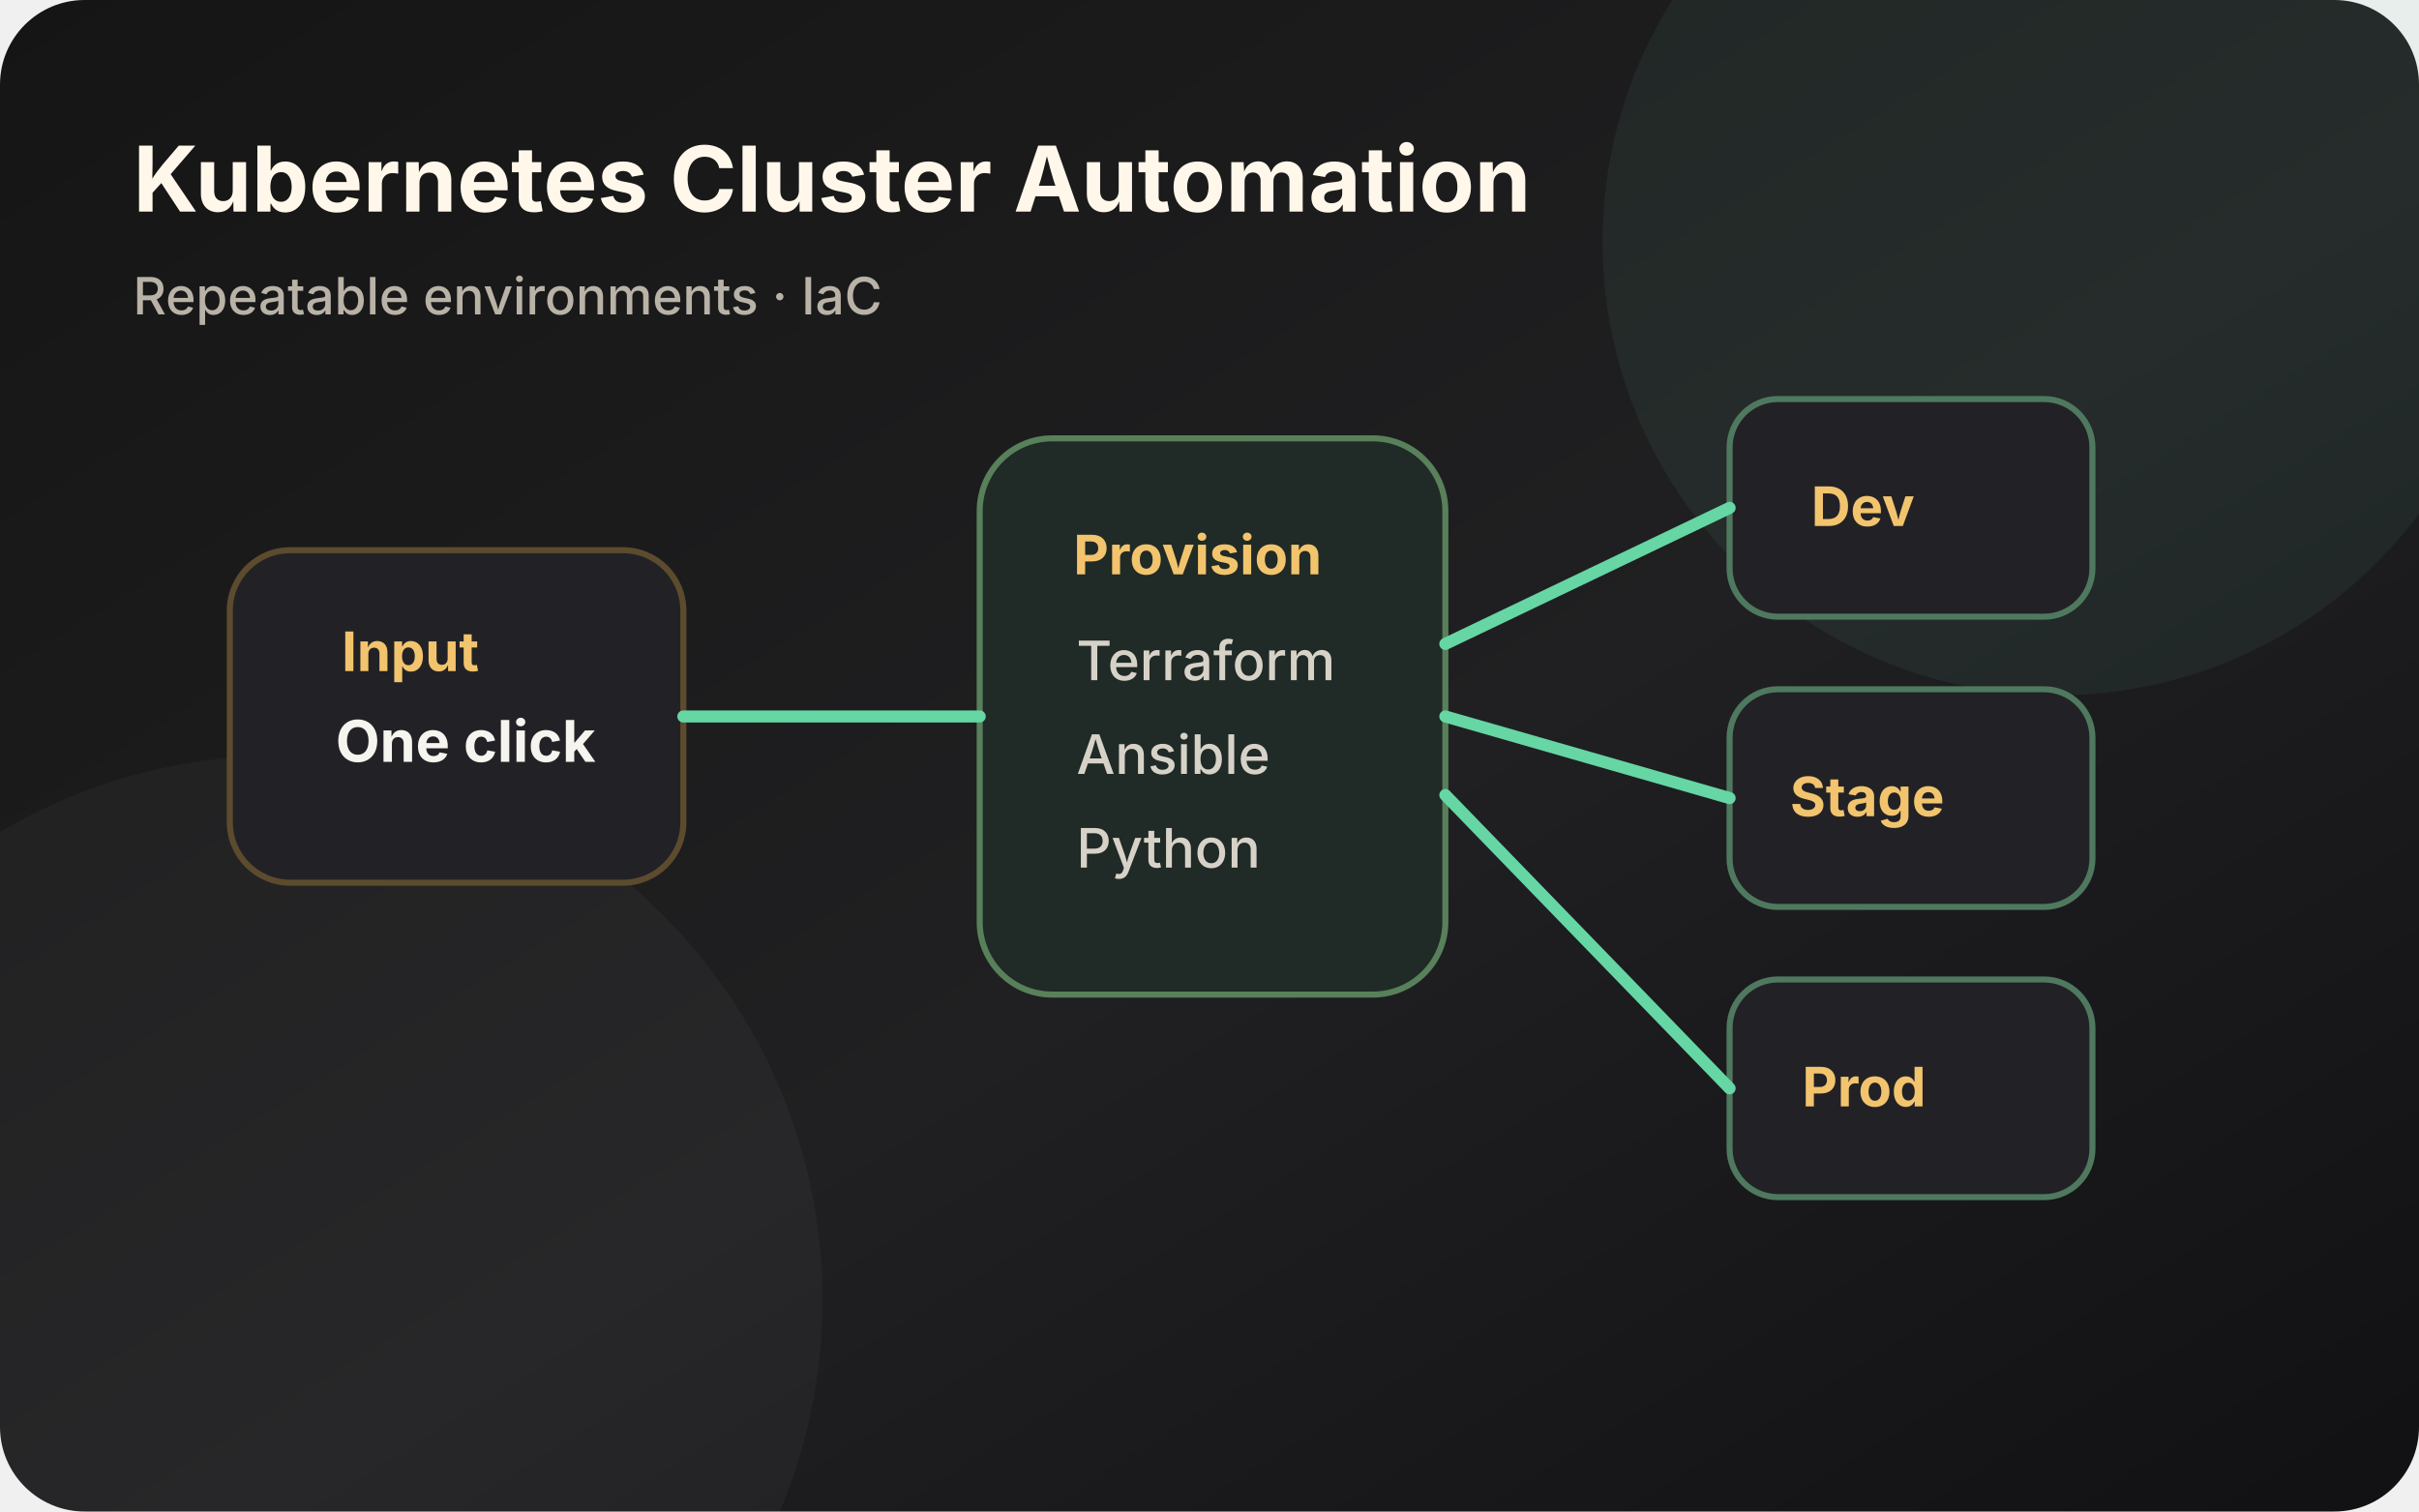
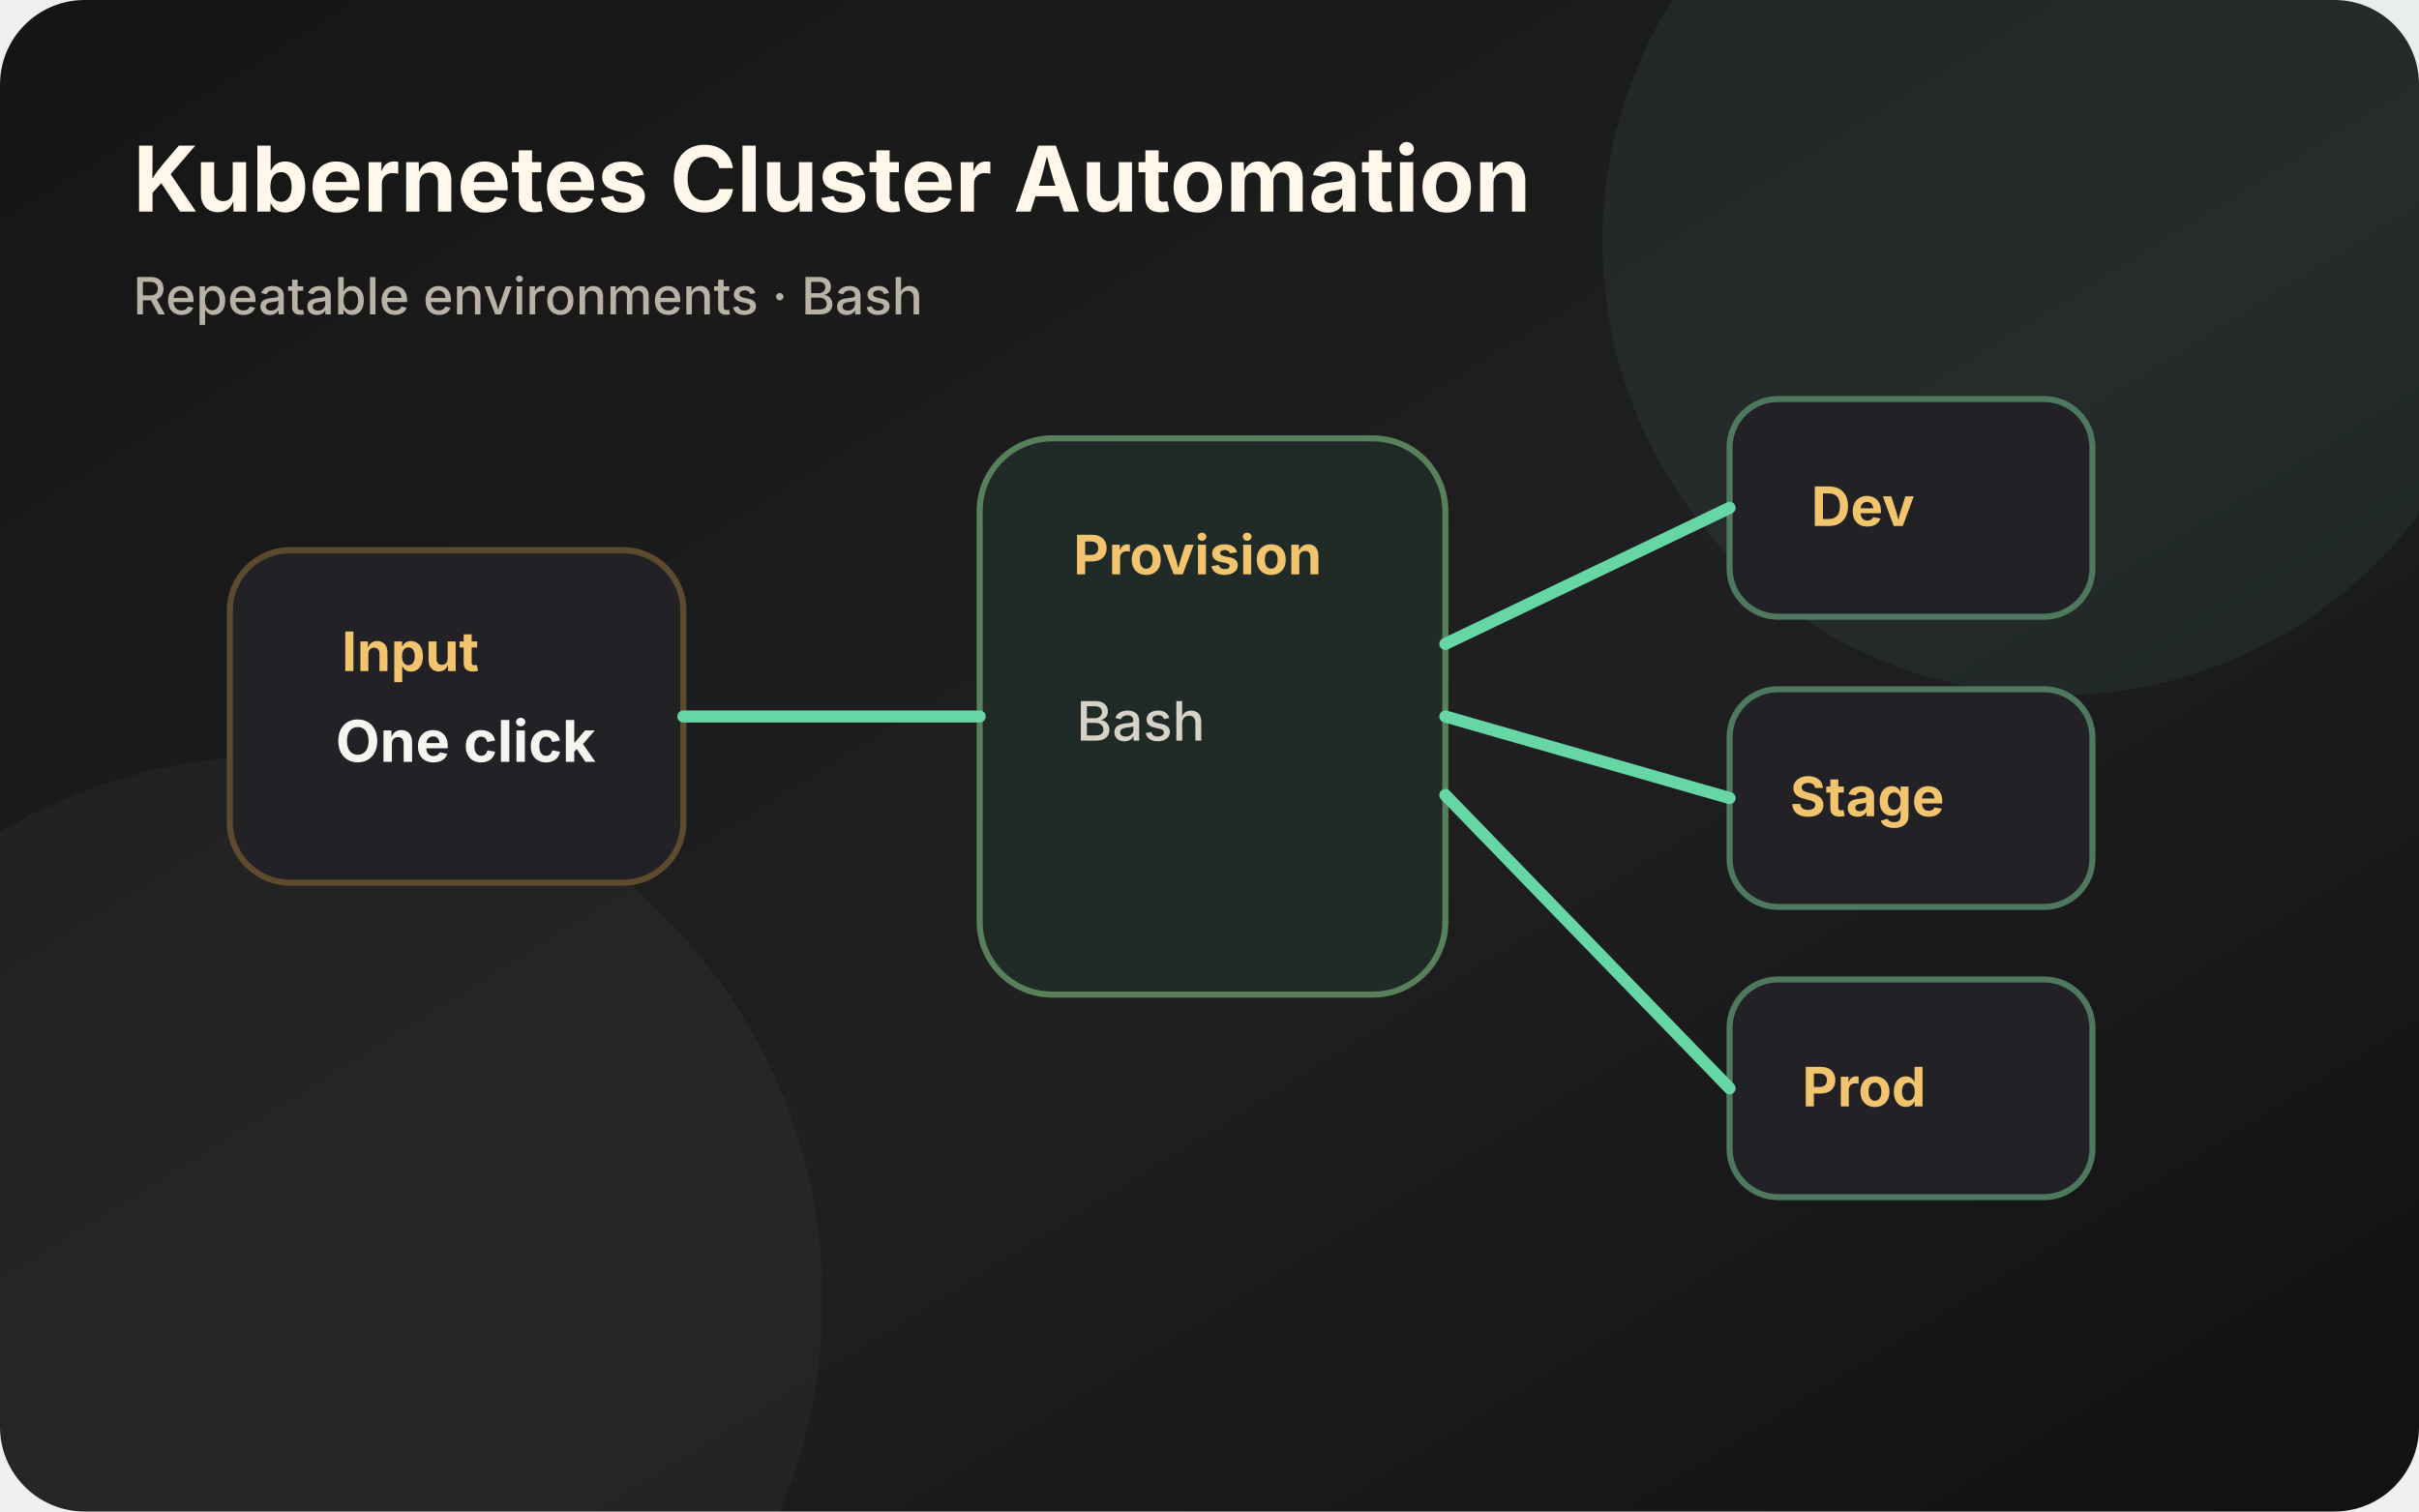
<svg xmlns="http://www.w3.org/2000/svg" width="800" height="500" viewBox="0 0 800 500">
  <defs>
    <linearGradient id="bg" x1="0" y1="0" x2="1" y2="1">
      <stop offset="0" stop-color="#151515" />
      <stop offset="0.55" stop-color="#202022" />
      <stop offset="1" stop-color="#111114" />
    </linearGradient>
    <filter id="softShadow" x="-20%" y="-20%" width="140%" height="140%">
      <feDropShadow dx="0" dy="18" stdDeviation="18" flood-color="#000000" flood-opacity="0.35" />
    </filter>
  </defs>
  <rect width="800" height="500" rx="28" fill="url(#bg)" />
  <circle cx="680" cy="80" r="150" fill="#65d6a4" opacity="0.07" />
  <circle cx="92" cy="430" r="180" fill="#ffffff" opacity="0.035" />
  <text x="44" y="70" fill="#fff8ea" font-size="30" font-weight="750" font-family="Inter, Arial, sans-serif">Kubernetes Cluster Automation</text>
-   <text x="44" y="104" fill="#b9b2a7" font-size="17" font-weight="500" font-family="Inter, Arial, sans-serif">Repeatable environments · IaC</text>
+   <text x="44" y="104" fill="#b9b2a7" font-size="17" font-weight="500" font-family="Inter, Arial, sans-serif">Repeatable environments · Bash</text>
  <rect x="76" y="182" width="150" height="110" rx="20" fill="#222226" stroke="#5d4b2e" stroke-width="2" opacity="1" />
  <text x="113" y="222" fill="#f2c46d" font-size="18" font-weight="650" font-family="Inter, Arial, sans-serif">Input</text>
  <text x="111" y="252" fill="#f6f4ee" font-size="19" font-weight="700" font-family="Inter, Arial, sans-serif">One click</text>
  <rect x="324" y="145" width="154" height="184" rx="24" fill="#202a26" stroke="#58805a" stroke-width="2" opacity="1" />
  <text x="355" y="190" fill="#f2c46d" font-size="18" font-weight="650" font-family="Inter, Arial, sans-serif">Provision</text>
-   <text x="356" y="225" fill="#d7d2c8" font-size="18" font-weight="500" font-family="Inter, Arial, sans-serif">Terraform</text>
-   <text x="356" y="256" fill="#d7d2c8" font-size="18" font-weight="500" font-family="Inter, Arial, sans-serif">Ansible</text>
-   <text x="356" y="287" fill="#d7d2c8" font-size="18" font-weight="500" font-family="Inter, Arial, sans-serif">Python</text>
+   <text x="356" y="245" fill="#d7d2c8" font-size="18" font-weight="500" font-family="Inter, Arial, sans-serif">Bash</text>
  <rect x="572" y="132" width="120" height="72" rx="16" fill="#222226" stroke="#4f795f" stroke-width="2" opacity="1" />
  <rect x="572" y="228" width="120" height="72" rx="16" fill="#222226" stroke="#4f795f" stroke-width="2" opacity="1" />
  <rect x="572" y="324" width="120" height="72" rx="16" fill="#222226" stroke="#4f795f" stroke-width="2" opacity="1" />
  <text x="599" y="174" fill="#f2c46d" font-size="18" font-weight="650" font-family="Inter, Arial, sans-serif">Dev</text>
  <text x="592" y="270" fill="#f2c46d" font-size="18" font-weight="650" font-family="Inter, Arial, sans-serif">Stage</text>
  <text x="596" y="366" fill="#f2c46d" font-size="18" font-weight="650" font-family="Inter, Arial, sans-serif">Prod</text>
  <line x1="226" y1="237" x2="324" y2="237" stroke="#65d6a4" stroke-width="4" stroke-linecap="round" />
  <line x1="478" y1="213" x2="572" y2="168" stroke="#65d6a4" stroke-width="4" stroke-linecap="round" />
  <line x1="478" y1="237" x2="572" y2="264" stroke="#65d6a4" stroke-width="4" stroke-linecap="round" />
  <line x1="478" y1="263" x2="572" y2="360" stroke="#65d6a4" stroke-width="4" stroke-linecap="round" />
</svg>
